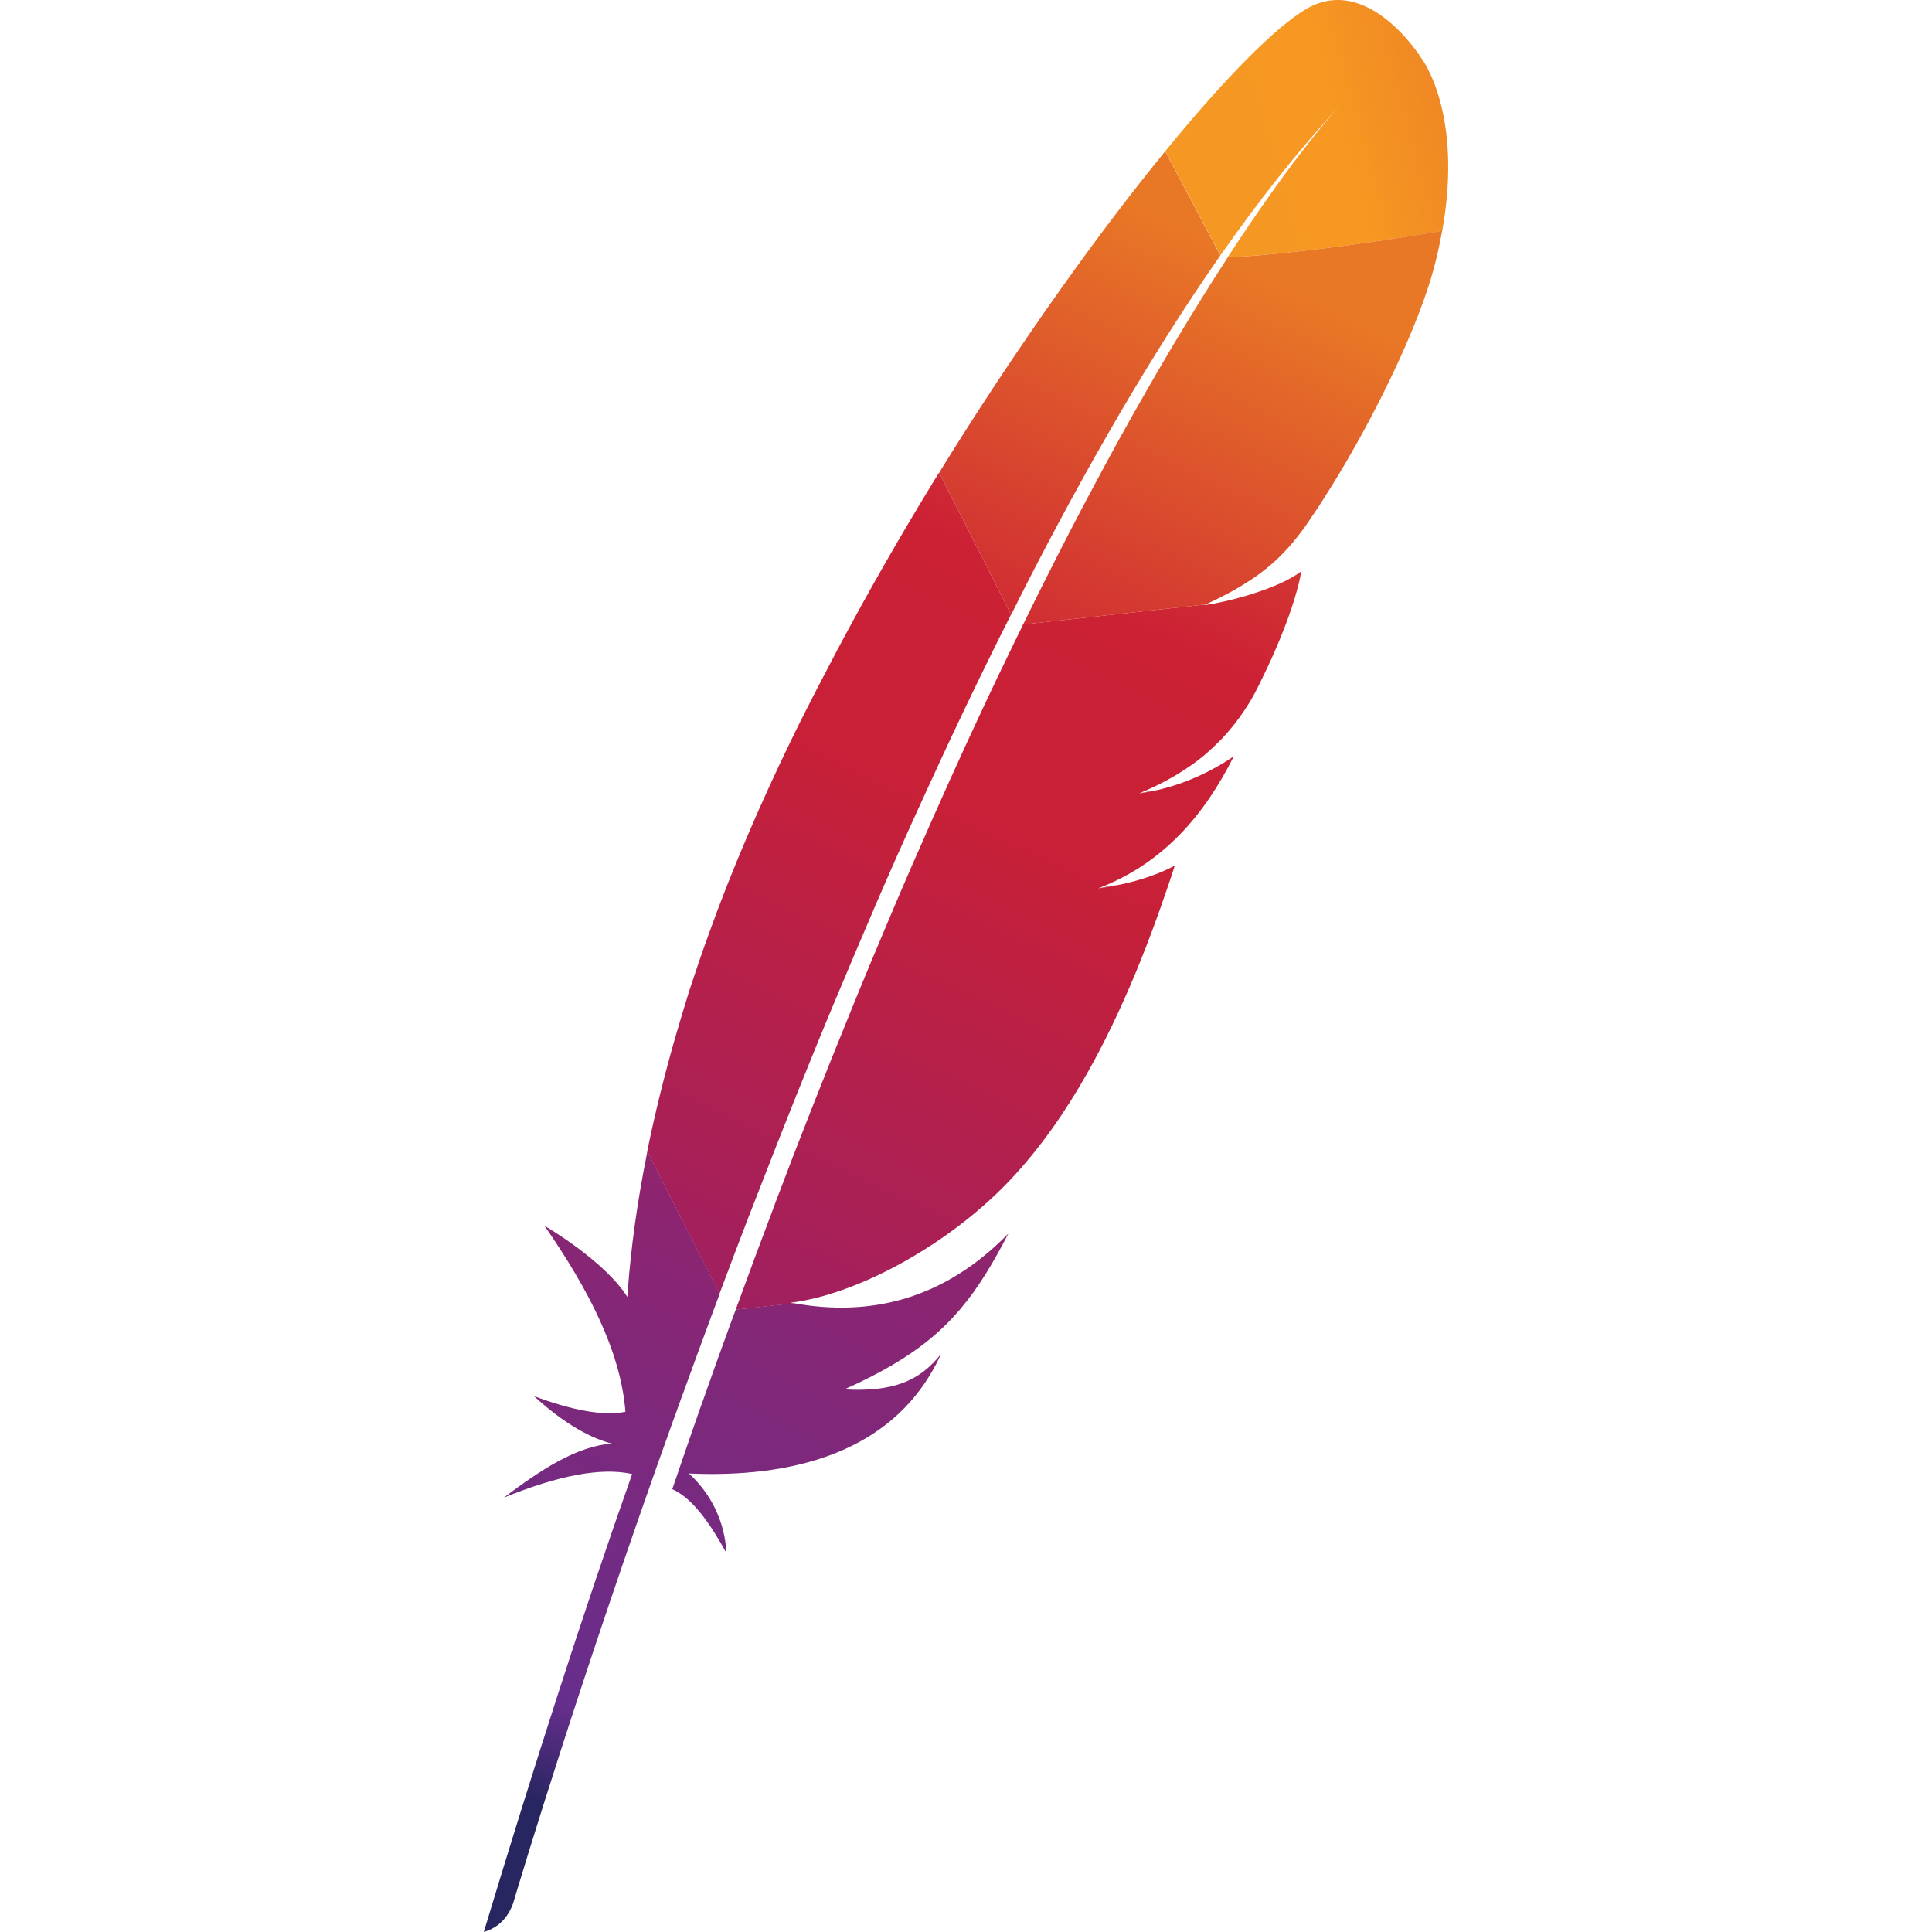
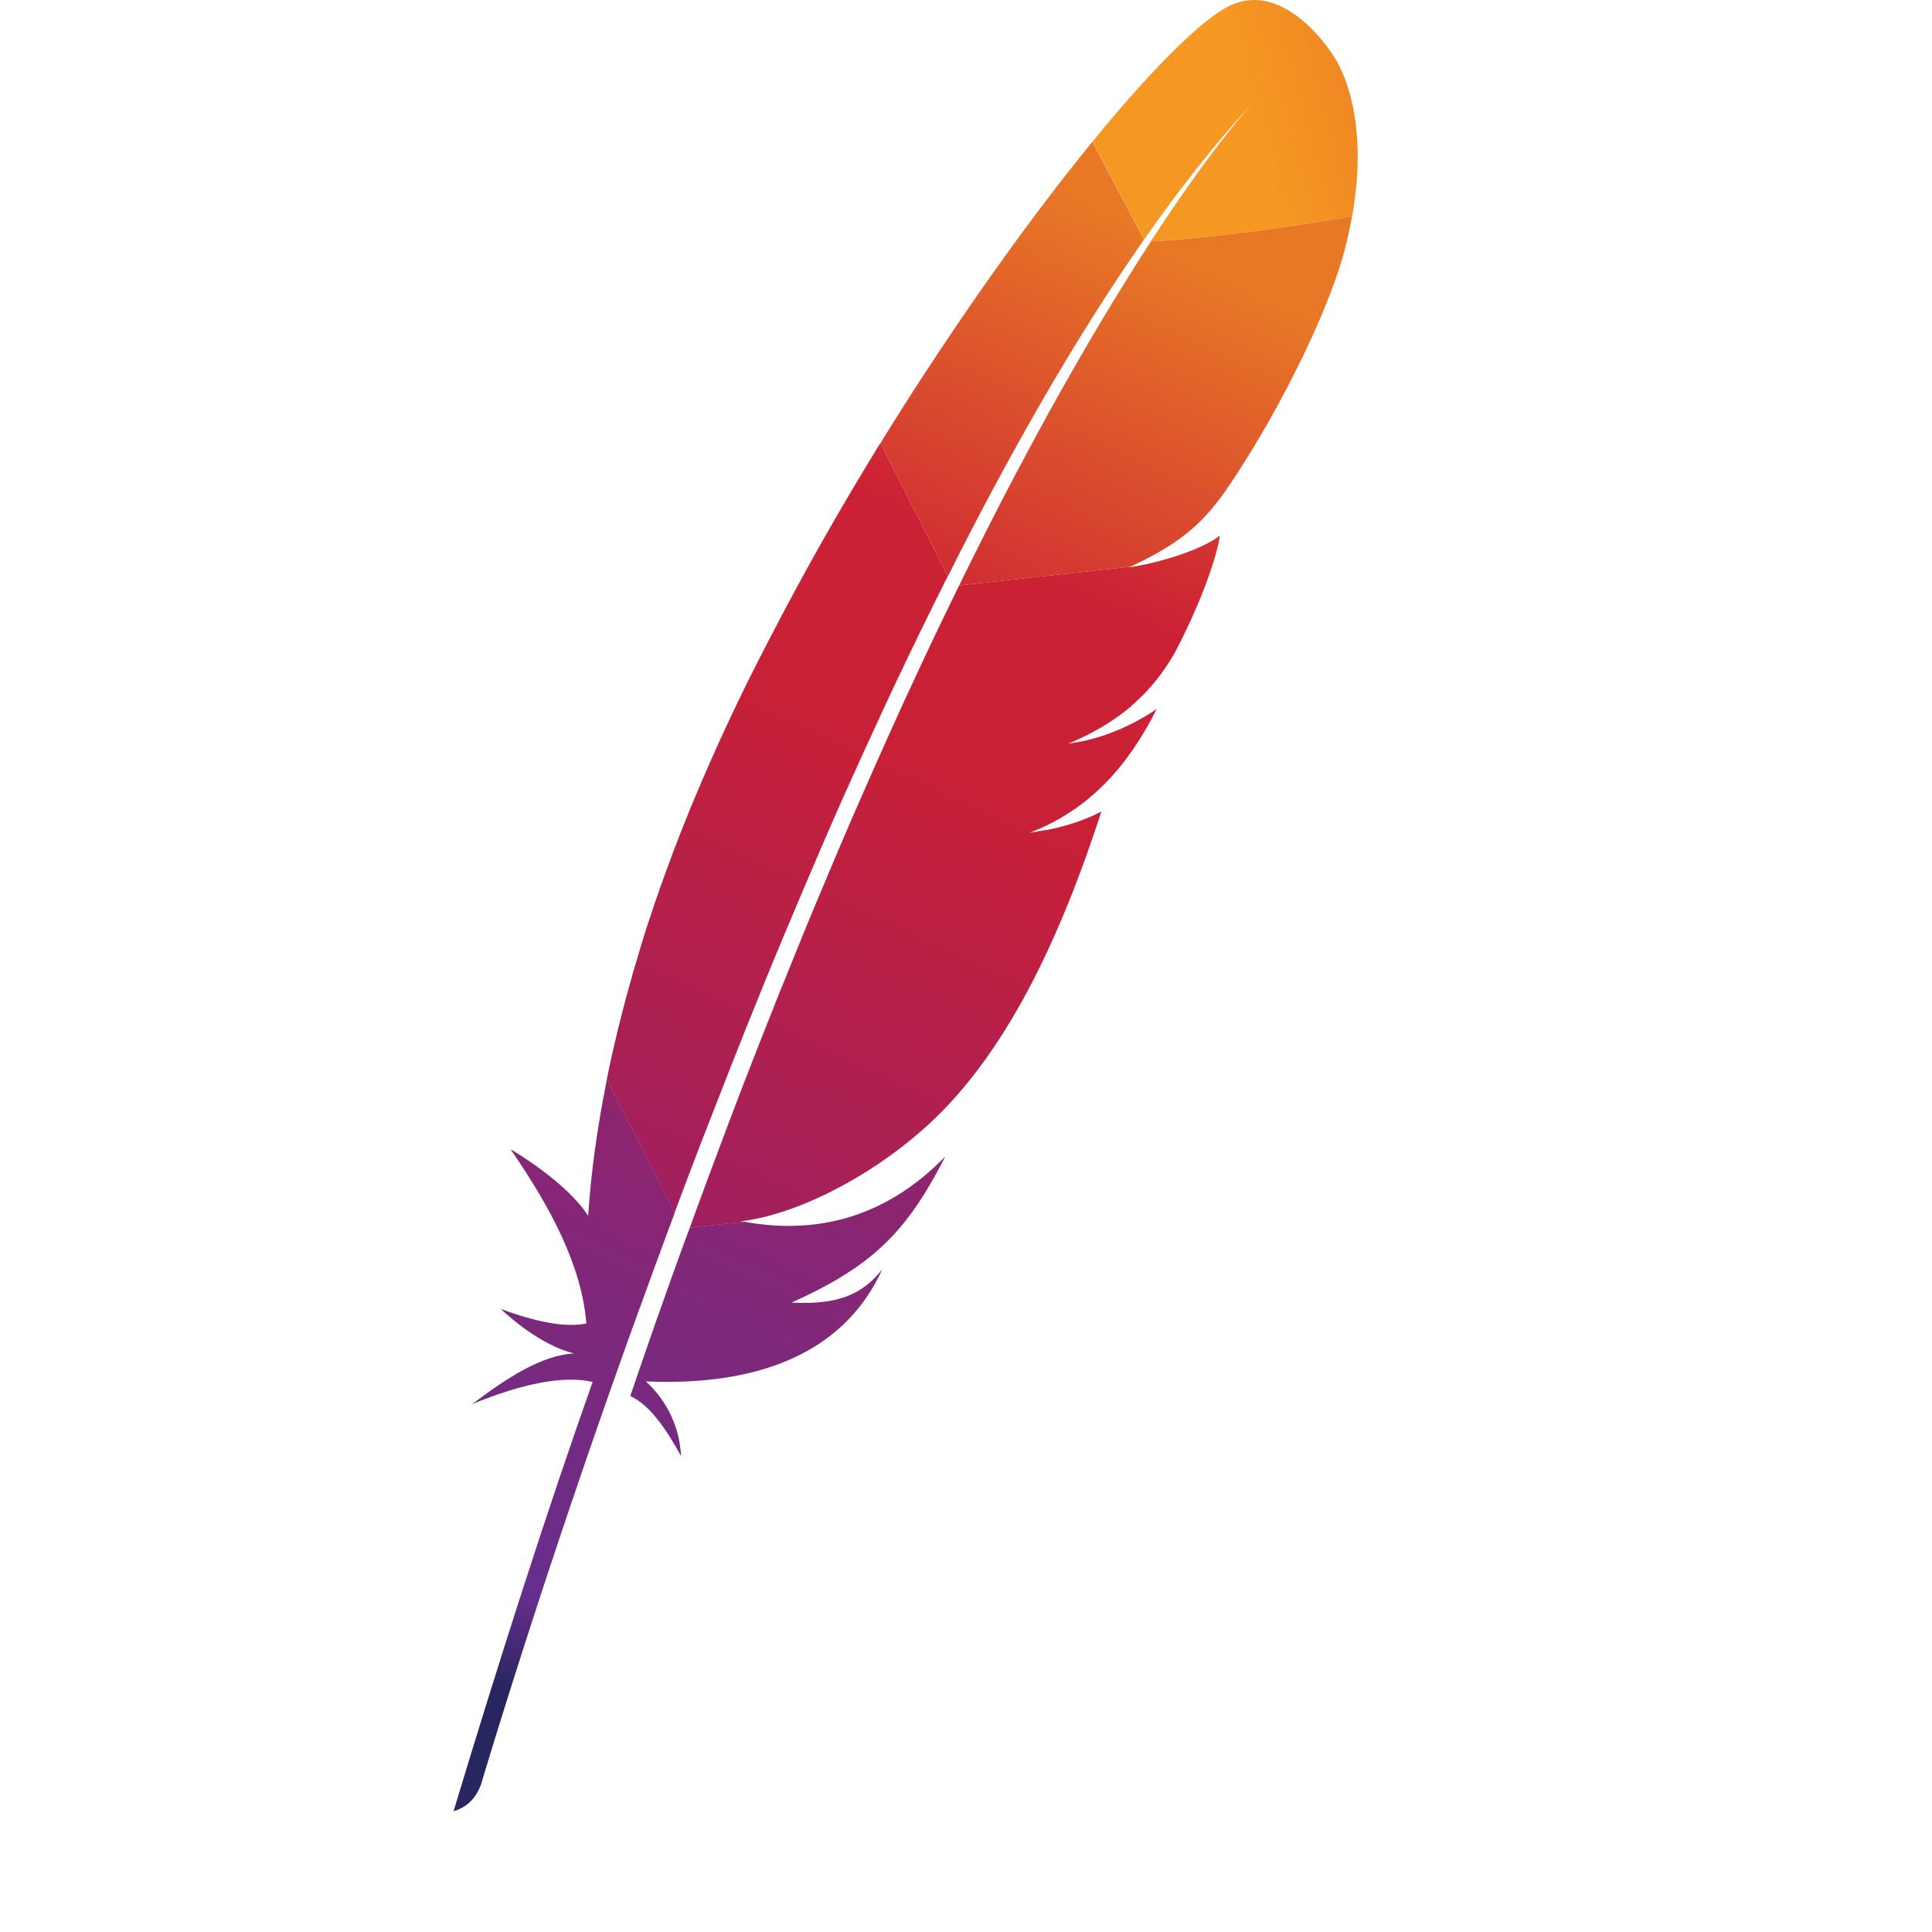
- <svg xmlns="http://www.w3.org/2000/svg" width="48" height="48" viewBox="0 0 45 45">
+ <svg xmlns="http://www.w3.org/2000/svg" viewBox="0 0 48 48">
  <defs>
    <linearGradient id="a" x1="-6873.648" x2="-6636.237" y1="2774.3" y2="2496.689" gradientTransform="scale(1.0281 -1.0281) rotate(65 -830.492 7208.067)" gradientUnits="userSpaceOnUse">
      <stop offset="0" style="stop-color:#f59723" />
      <stop offset=".312" style="stop-color:#f69822" />
      <stop offset=".838" style="stop-color:#e87726" />
    </linearGradient>
    <linearGradient id="b" x1="-8630.72" x2="-6936.925" y1="2804.961" y2="2804.961" gradientTransform="scale(1.0281 -1.0281) rotate(65 -830.492 7208.067)" gradientUnits="userSpaceOnUse">
      <stop offset=".323" style="stop-color:#9c2063" />
      <stop offset=".63" style="stop-color:#c82037" />
      <stop offset=".751" style="stop-color:#cc2135" />
      <stop offset="1" style="stop-color:#e87726" />
    </linearGradient>
    <linearGradient id="c" x1="-8426.256" x2="-7416.919" y1="2635.284" y2="2635.284" gradientTransform="scale(1.0281 -1.0281) rotate(65 -830.492 7208.067)" gradientUnits="userSpaceOnUse">
      <stop offset="0" style="stop-color:#282661" />
      <stop offset=".095" style="stop-color:#662e8c" />
      <stop offset=".788" style="stop-color:#9e2064" />
      <stop offset=".949" style="stop-color:#cc2032" />
    </linearGradient>
    <linearGradient id="d" x1="-8535.588" x2="-6841.793" y1="2820.86" y2="2820.86" gradientTransform="scale(1.0281 -1.0281) rotate(65 -830.492 7208.067)" gradientUnits="userSpaceOnUse">
      <stop offset=".323" style="stop-color:#9c2063" />
      <stop offset=".63" style="stop-color:#c82037" />
      <stop offset=".751" style="stop-color:#cc2135" />
      <stop offset="1" style="stop-color:#e87726" />
    </linearGradient>
    <linearGradient id="e" x1="-8412.058" x2="-7521.917" y1="2797.879" y2="2797.879" gradientTransform="scale(1.0281 -1.0281) rotate(65 -830.492 7208.067)" gradientUnits="userSpaceOnUse">
      <stop offset="0" style="stop-color:#282661" />
      <stop offset=".095" style="stop-color:#662e8c" />
      <stop offset=".788" style="stop-color:#9e2064" />
      <stop offset=".949" style="stop-color:#cc2032" />
    </linearGradient>
    <linearGradient id="f" x1="-8535.588" x2="-6841.793" y1="2645.49" y2="2645.49" gradientTransform="scale(1.0281 -1.0281) rotate(65 -830.492 7208.067)" gradientUnits="userSpaceOnUse">
      <stop offset=".323" style="stop-color:#9c2063" />
      <stop offset=".63" style="stop-color:#c82037" />
      <stop offset=".751" style="stop-color:#cc2135" />
      <stop offset="1" style="stop-color:#e87726" />
    </linearGradient>
    <linearGradient id="g" x1="-8640.659" x2="-6946.865" y1="2654.265" y2="2654.265" gradientTransform="scale(1.0281 -1.0281) rotate(65 -830.492 7208.067)" gradientUnits="userSpaceOnUse">
      <stop offset=".323" style="stop-color:#9c2063" />
      <stop offset=".63" style="stop-color:#c82037" />
      <stop offset=".751" style="stop-color:#cc2135" />
      <stop offset="1" style="stop-color:#e87726" />
    </linearGradient>
    <linearGradient id="h" x1="-8535.589" x2="-6841.792" y1="2593.446" y2="2593.446" gradientTransform="scale(1.0281 -1.0281) rotate(65 -830.492 7208.067)" gradientUnits="userSpaceOnUse">
      <stop offset=".323" style="stop-color:#9c2063" />
      <stop offset=".63" style="stop-color:#c82037" />
      <stop offset=".751" style="stop-color:#cc2135" />
      <stop offset="1" style="stop-color:#e87726" />
    </linearGradient>
    <linearGradient id="i" x1="-8535.589" x2="-6841.792" y1="2599.324" y2="2599.324" gradientTransform="scale(1.0281 -1.0281) rotate(65 -830.492 7208.067)" gradientUnits="userSpaceOnUse">
      <stop offset=".323" style="stop-color:#9c2063" />
      <stop offset=".63" style="stop-color:#c82037" />
      <stop offset=".751" style="stop-color:#cc2135" />
      <stop offset="1" style="stop-color:#e87726" />
    </linearGradient>
    <linearGradient id="j" x1="-7584.039" x2="-7209.654" y1="2600.552" y2="2600.552" gradientTransform="scale(1.0281 -1.0281) rotate(65 -830.492 7208.067)" gradientUnits="userSpaceOnUse">
      <stop offset=".323" style="stop-color:#9c2063" />
      <stop offset=".63" style="stop-color:#c82037" />
      <stop offset=".751" style="stop-color:#cc2135" />
      <stop offset="1" style="stop-color:#e87726" />
    </linearGradient>
  </defs>
  <g style="stroke-width:8.677">
    <path d="M736.1 8.1c-27.1 16-72.2 61.3-125.8 127l49.3 93.2C694.3 178.8 729.5 134.1 765 96c2.8-3 4.1-4.4 4.1-4.4-1.3 1.4-2.8 3-4.1 4.4-11.5 12.6-46.4 53.4-99 134.2 50.7-2.5 128.5-12.9 192-23.7 19-105.9-18.5-154.3-18.5-154.3s-47.6-77-103.4-44.1z" style="fill:url(#a);stroke-width:8.677" transform="translate(11.25 .002) scale(.02604)" />
    <path d="M652.5 539.9c.3-.1.7-.1 1.1-.2l-7.1.8-1.2.6c2.3-.5 4.8-.9 7.2-1.2zm-50.5 167c-4 .9-8.1 1.6-12.3 2.3 4.2-.7 8.3-1.5 12.3-2.3zm-342.6 374.5c.5-1.3 1-2.8 1.5-4.1 10.9-28.7 21.7-56.6 32.3-83.8 11.9-30.5 23.7-60 35.5-88.6 12.3-30.1 24.5-59.3 36.4-87.5 12.5-29.5 24.9-58 37.1-85.4 9.9-22.3 19.6-43.9 29.2-64.8 3.2-7 6.4-13.9 9.6-20.7 6.3-13.6 12.5-26.8 18.7-39.8 5.7-11.9 11.3-23.6 17-35.2 1.9-3.8 3.7-7.6 5.6-11.4.3-.6.6-1.2.9-1.9l-6.1.6-4.8-9.5c-.5.9-.9 1.9-1.4 2.8-8.6 17.3-17.3 34.6-25.8 52.1-4.9 10.2-9.8 20.4-14.7 30.5-13.5 28.3-26.7 57-39.8 85.6-13.2 29.1-26.1 58.3-38.9 87.6-12.4 28.8-24.7 57.6-36.6 86.3-11.9 28.7-23.6 57.3-35 85.6-11.9 29.6-23.4 59-34.6 88-2.6 6.6-5 13.1-7.6 19.6-9 23.4-17.8 46.6-26.3 69.4l7.6 15 6.8-.7c.2-.7.5-1.3.7-2.1 11.1-29.8 22-59.1 32.7-87.6zm327.2-371.8Z" style="fill:none;stroke-width:8.677" transform="translate(11.25 .002) scale(.02604)" />
    <path d="M570.2 791c-6.3 1.1-12.7 2.3-19.4 3.4 0 0-.1 0-.1.1 3.4-.5 6.7-1 10-1.5 3.1-.7 6.3-1.3 9.5-2z" style="fill:#bd202e;stroke-width:8.677" transform="translate(11.25 .002) scale(.02604)" />
    <path d="M570.2 791c-6.3 1.1-12.7 2.3-19.4 3.4 0 0-.1 0-.1.1 3.4-.5 6.7-1 10-1.5 3.1-.7 6.3-1.3 9.5-2z" style="opacity:.35;fill:#bd202e;stroke-width:8.677" transform="translate(11.25 .002) scale(.02604)" />
    <path d="M586.7 709.5s0 .1 0 0c-.1 0-.1 0-.1.1 1-.1 2.1-.3 3.1-.5 4.2-.6 8.3-1.3 12.3-2.3-5 .9-10 1.8-15.3 2.7z" style="fill:#bd202e;stroke-width:8.677" transform="translate(11.25 .002) scale(.02604)" />
    <path d="M586.7 709.5s0 .1 0 0c-.1 0-.1 0-.1.1 1-.1 2.1-.3 3.1-.5 4.2-.6 8.3-1.3 12.3-2.3-5 .9-10 1.8-15.3 2.7z" style="opacity:.35;fill:#bd202e;stroke-width:8.677" transform="translate(11.25 .002) scale(.02604)" />
    <path d="M514 469.2c15-28.1 30.2-55.5 45.5-82.1 15.9-27.8 32.1-54.6 48.4-80.6.9-1.5 2-3.1 2.9-4.6 16.1-25.5 32.4-50.1 48.7-73.5l-49.3-93.2c-3.7 4.5-7.4 9.1-11.2 13.9-14.3 17.8-29 36.8-44.2 57.1-17.1 22.8-34.6 47.2-52.5 72.8-16.4 23.6-33.2 48.3-50 74-14.3 21.8-28.5 44.2-42.7 67.2-.5.8-1 1.7-1.5 2.6l64.3 127c13.6-27.5 27.6-54.4 41.6-80.6Z" style="fill:url(#b);stroke-width:8.677" transform="translate(11.25 .002) scale(.02604)" />
    <path d="M221.2 1184.4c-8.5 23.3-17.1 47.2-25.6 71.5-.1.3-.2.7-.4 1-1.2 3.4-2.5 6.9-3.6 10.3-5.8 16.4-10.8 31.2-22.3 64.7 18.9 8.6 34.1 31.4 48.5 57.2-1.5-26.7-12.5-51.8-33.6-71.2 93.3 4.2 173.7-19.4 215.3-87.6 3.7-6.1 7.1-12.4 10.2-19.3-18.9 24-42.4 34.1-86.5 31.7-.1 0-.2.1-.3.1.1 0 .2-.1.3-.1 65-29.1 97.5-57 126.4-103.2 6.8-11 13.5-22.9 20.3-36.2-56.8 58.3-122.5 74.9-191.8 62.3l-52 5.7c-1.7 4.4-3.2 8.7-4.9 13.1z" style="fill:url(#c);stroke-width:8.677" transform="translate(11.25 .002) scale(.02604)" />
    <path d="M245.5 1068.1c11.2-29 22.8-58.4 34.6-88 11.4-28.4 23-57 35-85.6 12-28.6 24.2-57.5 36.6-86.3 12.6-29.3 25.6-58.5 38.9-87.6 13.1-28.8 26.3-57.4 39.8-85.6 4.8-10.2 9.8-20.4 14.7-30.5 8.5-17.5 17.1-34.9 25.8-52.1.5-.9.9-1.9 1.4-2.8l-64.3-127c-1 1.7-2.1 3.5-3.2 5.1-15 24.5-29.9 49.5-44.5 75-14.8 25.8-29.3 52.1-43.5 78.8-11.9 22.5-23.6 45.1-35.1 68.1-2.3 4.6-4.5 9.3-6.8 13.9-14 28.9-26.6 56.6-38.1 83.5-13 30.3-24.4 59.3-34.3 86.8-6.6 18.1-12.5 35.5-18 52.3-4.5 14.3-8.7 28.7-12.9 43-9.6 33.6-17.9 67.2-24.7 100.6l64.6 127.5c8.5-22.8 17.3-46 26.3-69.4 2.7-6.7 5.1-13.3 7.7-19.7z" style="fill:url(#d);stroke-width:8.677" transform="translate(11.25 .002) scale(.02604)" />
    <path d="M146.2 1034c-8.1 40.8-13.9 81.4-16.8 121.8l-.3 4.2c-20.2-32.3-74.1-63.8-74-63.5 38.7 56 68 111.6 72.3 166.2-20.7 4.2-49-1.9-81.7-13.9 34.1 31.4 59.7 40 69.8 42.4-31.4 2-64 23.5-96.9 48.3 48.1-19.6 87-27.4 114.8-21.1C89.2 1443.4 45 1581.4.7 1728c13.6-4 21.7-13.2 26.2-25.5 7.9-26.5 60.2-200.7 142.3-429.4 2.4-6.5 4.7-13.1 7.1-19.6.6-1.9 1.3-3.7 2-5.4 8.6-24 17.7-48.5 26.9-73.5 2.1-5.7 4.2-11.4 6.4-17.1 0-.1.1-.2.1-.3L147 1029.7c-.2 1.3-.5 2.8-.8 4.3z" style="fill:url(#e);stroke-width:8.677" transform="translate(11.25 .002) scale(.02604)" />
    <path d="M482.3 560.2c-1.9 3.8-3.7 7.6-5.6 11.4-5.6 11.5-11.2 23.2-17 35.2-6.2 13-12.4 26.2-18.7 39.8-3.2 6.8-6.4 13.7-9.6 20.7-9.6 20.9-19.3 42.5-29.2 64.8-12.1 27.3-24.6 55.8-37.1 85.4-11.9 28.2-24.2 57.3-36.4 87.5-11.7 28.6-23.5 58.2-35.5 88.6-10.7 27.1-21.5 55.1-32.3 83.8-.5 1.3-1 2.8-1.5 4.1-10.8 28.5-21.7 57.8-32.6 87.8-.2.7-.5 1.3-.7 2.1l52-5.7c-1-.2-2.1-.3-3.1-.5 62.1-7.7 144.8-54.2 198.1-111.5 24.6-26.4 46.9-57.6 67.5-94.1 15.3-27.1 29.8-57.3 43.6-90.6 12-29.1 23.5-60.7 34.6-94.8-14.3 7.5-30.6 13.1-48.6 16.9-3.2.7-6.4 1.3-9.7 1.9-3.3.6-6.6 1.1-10 1.5 0 0 .1 0 .1-.1 58-22.3 94.5-65.3 121-118-15.2 10.4-40 24-69.7 30.5-4 .9-8.1 1.6-12.3 2.3-1 .1-2.1.3-3.1.5h.2c20.2-8.4 37.1-17.9 51.8-29 3.2-2.4 6.3-4.8 9.1-7.4 4.5-3.9 8.7-8 12.9-12.2 2.6-2.8 5.1-5.6 7.6-8.5 5.8-6.9 11.2-14.3 16.2-22.3 1.5-2.5 3.1-4.9 4.5-7.5 2-3.7 3.8-7.4 5.6-10.9 8.1-16.2 14.6-30.8 19.7-43.5 2.6-6.4 4.8-12.2 6.8-17.8.8-2.2 1.5-4.3 2.2-6.4 2.1-6.1 3.7-11.5 5-16.3 2-7.2 3.2-12.9 3.8-17-2 1.5-4.2 3.1-6.8 4.6-17.5 10.5-47.5 19.9-71.7 24.4l47.7-5.2-47.7 5.2c-.3.1-.7.1-1.1.2-2.5.4-4.8.8-7.3 1.1l1.2-.6-163.3 17.9c0 .4-.3 1.1-.6 1.7z" style="fill:url(#f);stroke-width:8.677" transform="translate(11.25 .002) scale(.02604)" />
    <path d="M666.1 230.2c-14.5 22.3-30.3 47.6-47.5 76.3-.9 1.4-1.9 3.1-2.7 4.5-14.7 24.8-30.3 52-46.9 81.9-14.2 25.8-29 53.4-44.4 83.1-13.4 25.9-27.2 53.4-41.5 82.5l163.3-17.9c47.6-21.9 68.8-41.6 89.4-70.3 5.4-7.9 11-16.1 16.4-24.7 16.8-26.2 33.2-55 47.9-83.7 14.2-27.7 26.7-55.1 36.3-79.9 6.1-15.7 11-30.3 14.4-43.2 3-11.3 5.3-22.1 7.1-32.4-63.3 10.9-141.2 21.3-191.8 23.8z" style="fill:url(#g);stroke-width:8.677" transform="translate(11.25 .002) scale(.02604)" />
    <path d="M560.5 792.8c-3.3.6-6.6 1.1-10 1.5 3.4-.3 6.8-.9 10-1.5z" style="fill:#bd202e;stroke-width:8.677" transform="translate(11.25 .002) scale(.02604)" />
    <path d="M560.5 792.8c-3.3.6-6.6 1.1-10 1.5 3.4-.3 6.8-.9 10-1.5z" style="opacity:.35;fill:#bd202e;stroke-width:8.677" transform="translate(11.25 .002) scale(.02604)" />
    <path d="M560.5 792.8c-3.3.6-6.6 1.1-10 1.5 3.4-.3 6.8-.9 10-1.5z" style="fill:url(#h);stroke-width:8.677" transform="translate(11.25 .002) scale(.02604)" />
    <path d="M586.6 709.6c1-.1 2.1-.3 3.1-.5-1 .1-2 .4-3.1.5z" style="fill:#bd202e;stroke-width:8.677" transform="translate(11.25 .002) scale(.02604)" />
    <path d="M586.6 709.6c1-.1 2.1-.3 3.1-.5-1 .1-2 .4-3.1.5z" style="opacity:.35;fill:#bd202e;stroke-width:8.677" transform="translate(11.25 .002) scale(.02604)" />
    <path d="M586.6 709.6c1-.1 2.1-.3 3.1-.5-1 .1-2 .4-3.1.5z" style="fill:url(#i);stroke-width:8.677" transform="translate(11.25 .002) scale(.02604)" />
    <path d="M586.6 709.6c.1 0 .1-.1 0 0 .1-.1.1 0 0 0z" style="fill:#bd202e;stroke-width:8.677" transform="translate(11.25 .002) scale(.02604)" />
    <path d="M586.6 709.6c.1 0 .1-.1 0 0 .1-.1.1 0 0 0z" style="opacity:.35;fill:#bd202e;stroke-width:8.677" transform="translate(11.25 .002) scale(.02604)" />
    <path d="M586.6 709.6c.1 0 .1-.1 0 0 .1-.1.1 0 0 0z" style="fill:url(#j);stroke-width:8.677" transform="translate(11.25 .002) scale(.02604)" />
  </g>
</svg>
